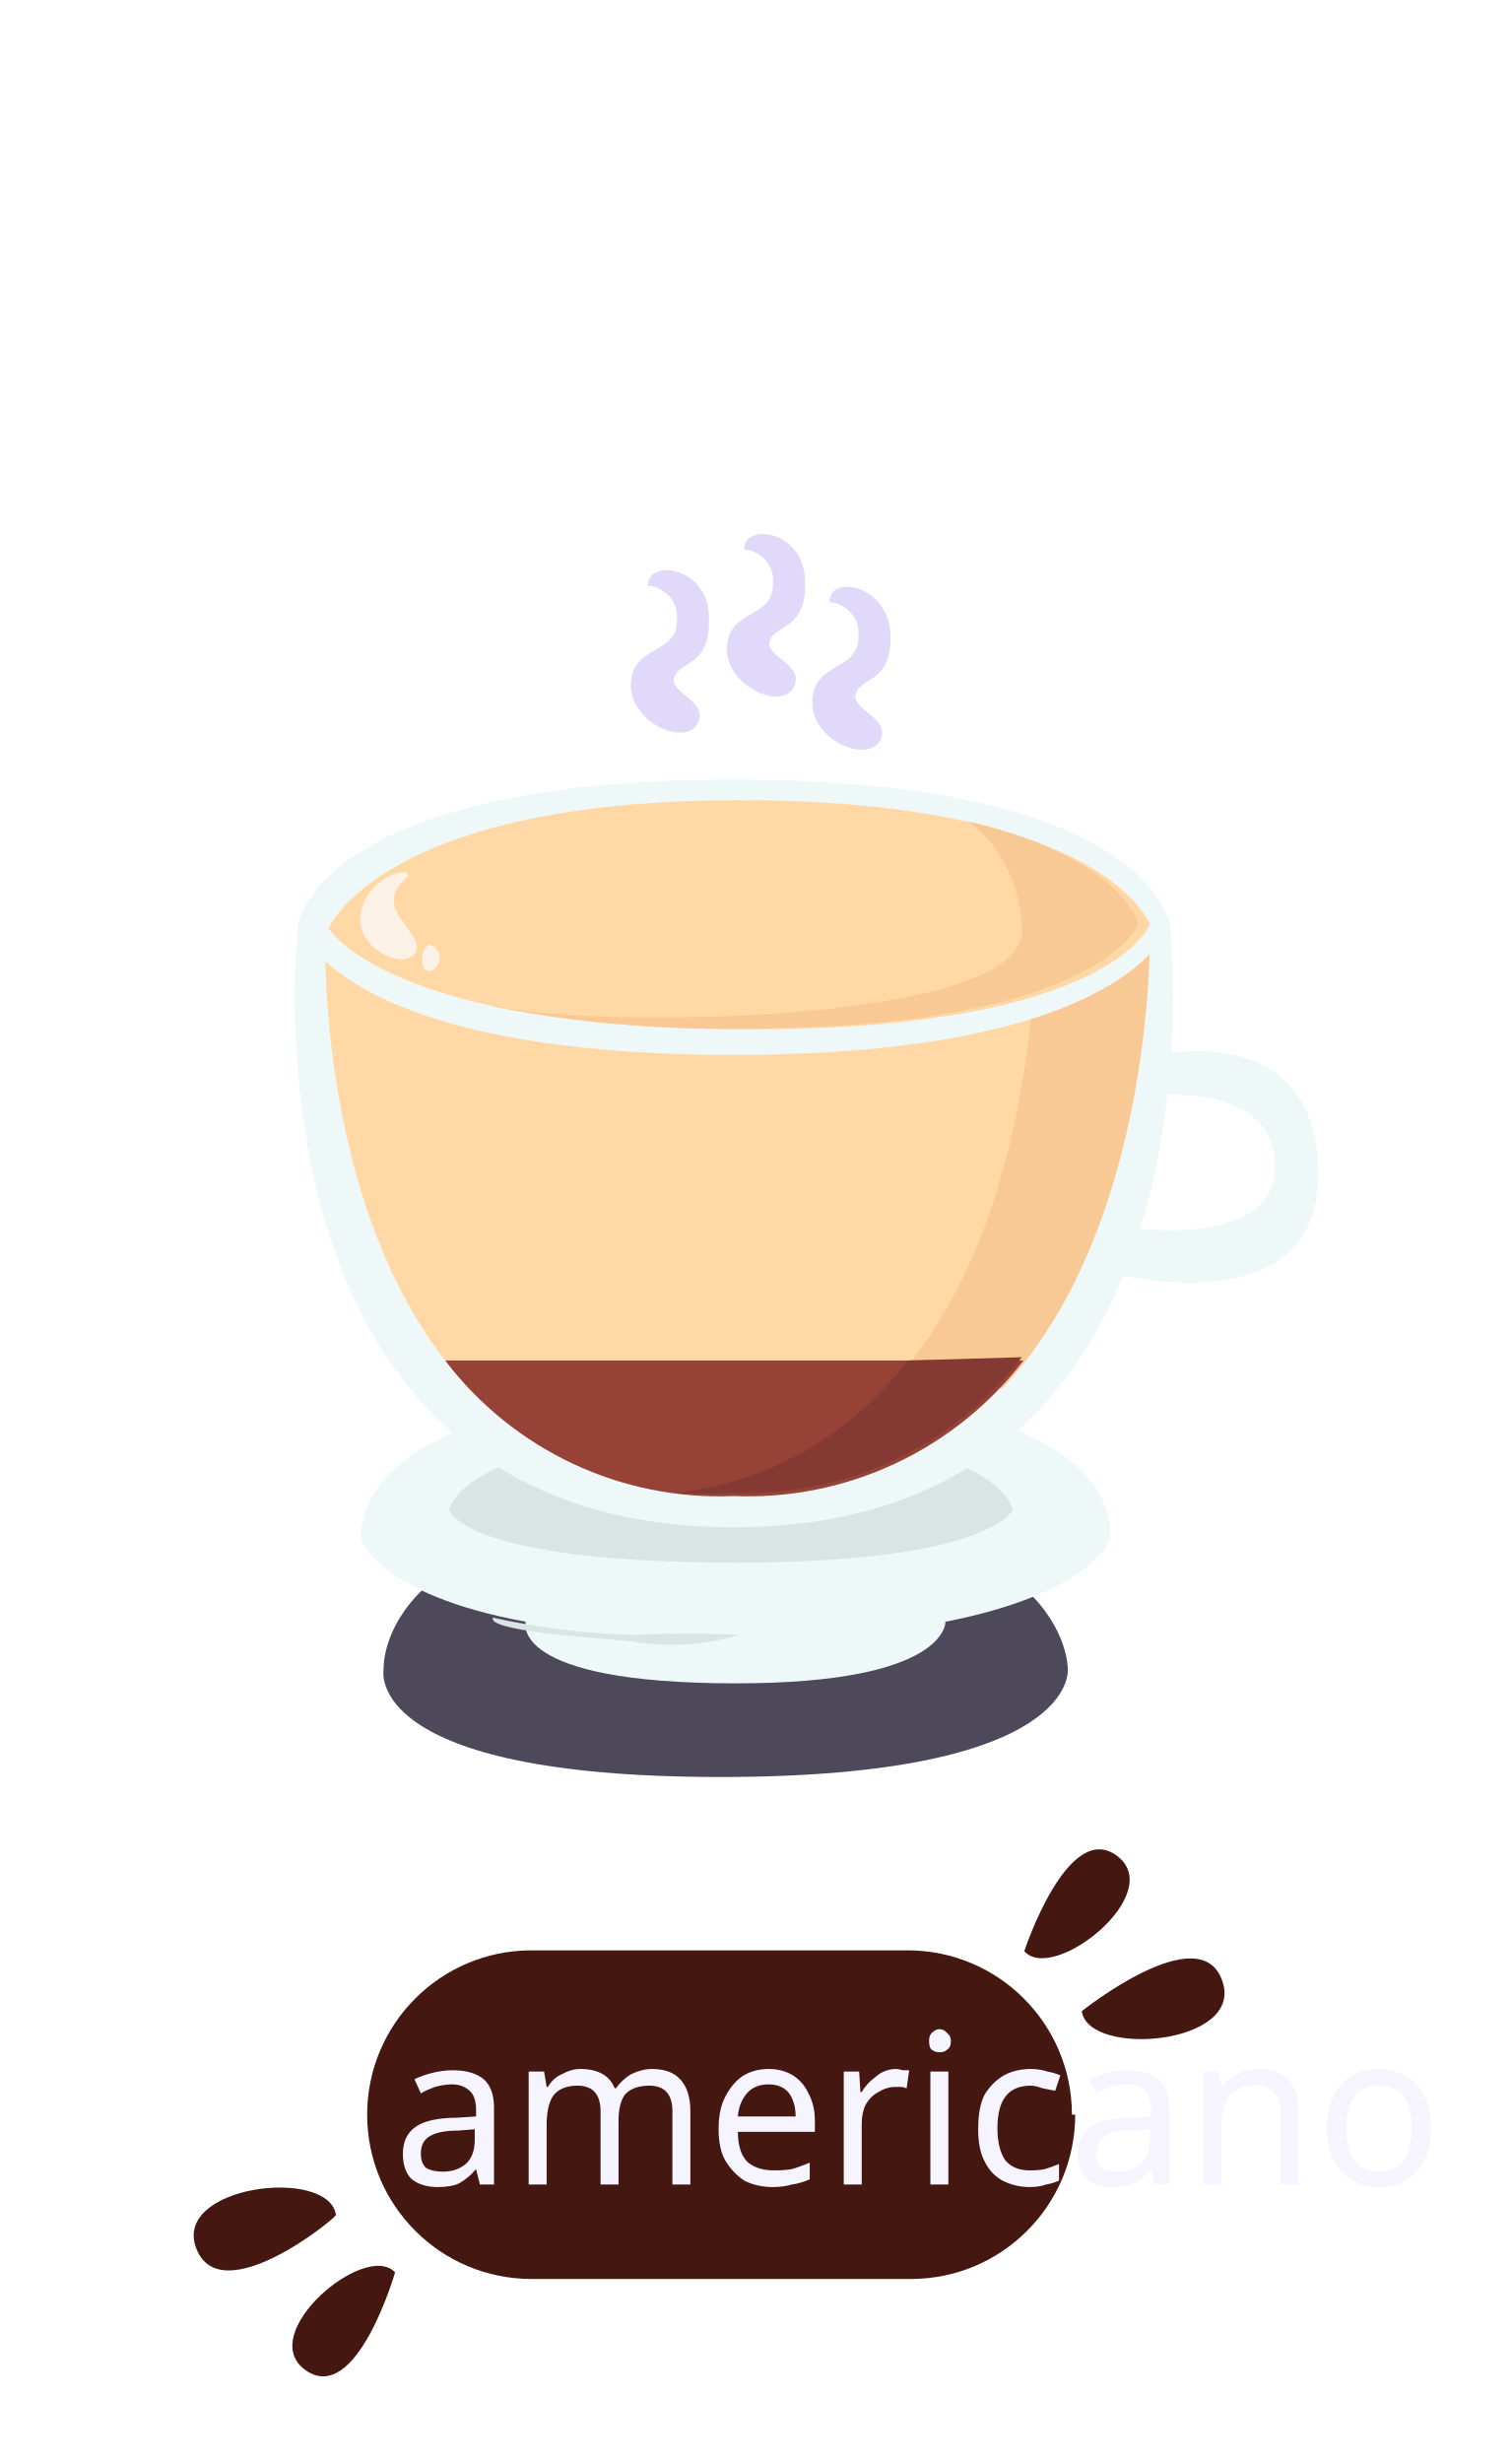
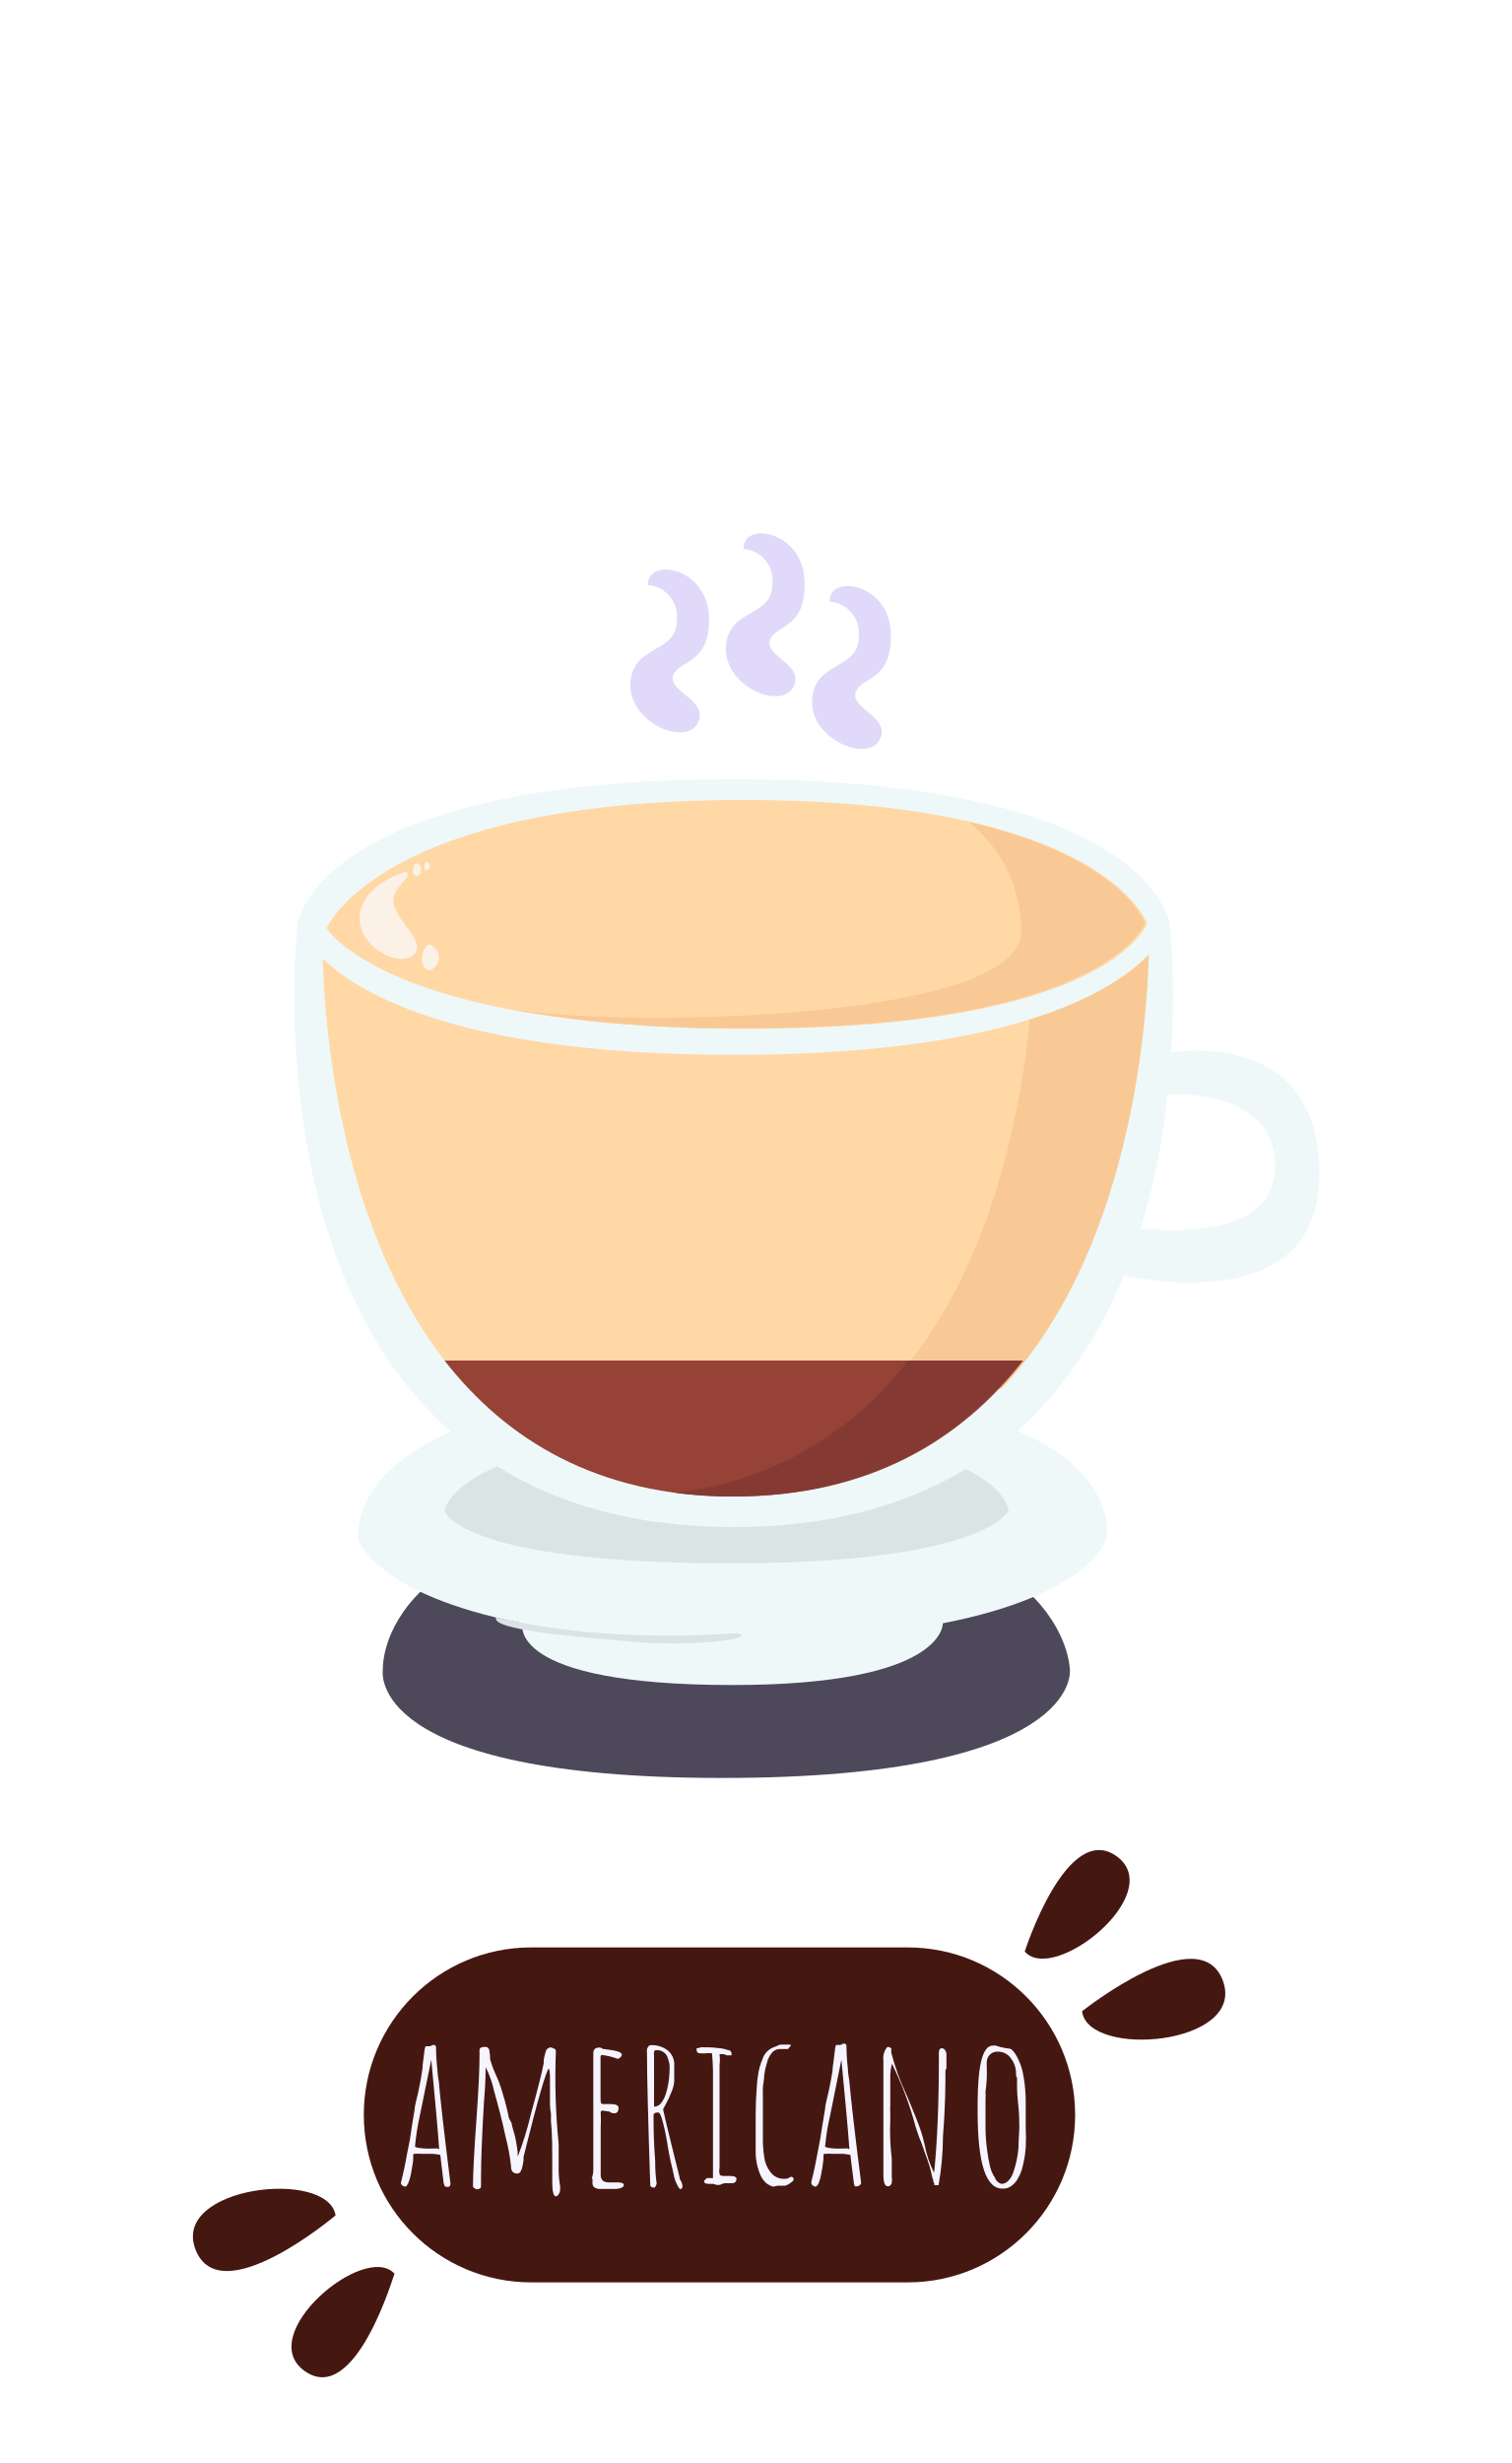
- <svg xmlns="http://www.w3.org/2000/svg" viewBox="0 0 18.4 29.98">
+ <svg xmlns="http://www.w3.org/2000/svg" viewBox="0 0 92.06 150">
  <defs>
-     <style>.cls-1{fill:none;}.cls-2{fill:#4d495b;}.cls-3{fill:#eef8f9;}.cls-4{fill:#dae4e5;}.cls-5{fill:#ffd8a6;}.cls-6{fill:#f9c995;}.cls-7{fill:#964236;}.cls-8{fill:#843a32;}.cls-9{fill:#fcf1e6;}.cls-10{fill:#e0d9f9;}.cls-11{fill:#451711;}.cls-12{font-size:2.56px;fill:#f5f4ff;font-family:AmaticSC-Regular, Amatic SC;}</style>
+     <style>.cls-1{fill:none;}.cls-2{fill:#4d495b;}.cls-3{fill:#eef8f9;}.cls-4{fill:#dae4e5;}.cls-5{fill:#ffd8a6;}.cls-6{fill:#f9c995;}.cls-7{fill:#964236;}.cls-8{fill:#843a32;}.cls-9{fill:#fcf1e6;}.cls-10{fill:#e0d9f9;}.cls-11{fill:#451711;}.cls-12{fill:#f5f4ff;}</style>
  </defs>
  <g id="coffee_types_illustration_pack" data-name="coffee types illustration pack">
-     <rect class="cls-1" width="18.4" height="29.98" rx="8" />
-     <path class="cls-2" d="M4.67,20.32s-.11-1.94,4.13-1.94S13,20.32,13,20.32s.14,1.31-4.23,1.31S4.67,20.32,4.67,20.32Z" />
-     <path class="cls-3" d="M9,16.92c-4.91,0-4.6,1.82-4.6,1.82s.2.67,2,1h0s-.22.75,2.56.75c2.59,0,2.55-.75,2.55-.75h0c1.79-.35,2-1,2-1S13.89,16.92,9,16.92Z" />
-     <path class="cls-4" d="M9,17.45c-3.41,0-3.53.93-3.53.93s.15.64,3.5.64c3.08,0,3.36-.64,3.36-.64S12.2,17.45,9,17.45Z" />
-     <path class="cls-4" d="M9,19.9a12.86,12.86,0,0,0-1.29,0A8.87,8.87,0,0,1,6,19.69c-.06.15,1,.23,1.69.29A2.89,2.89,0,0,0,9,19.9Z" />
-     <path class="cls-3" d="M14.06,12.84l-.1.5s1.56-.21,1.56.86-1.94.72-1.94.72l-.12.56s2.59.72,2.59-1.19S14.06,12.84,14.06,12.84Z" />
-     <path class="cls-3" d="M14.24,11.25H3.63s-.85,7.34,5.3,7.34S14.24,11.25,14.24,11.25Z" />
-     <path class="cls-5" d="M12.16,16.9c1.92-2,1.8-5.65,1.8-5.65h-10S3.8,14.88,5.71,16.9Z" />
-     <path class="cls-6" d="M14,11.25h-1.4s.12,3.63-1.79,5.65h1.39C14.1,14.88,14,11.25,14,11.25Z" />
-     <path class="cls-3" d="M8.93,9.49c-5.06,0-5.3,1.76-5.3,1.76s.42,1.59,5.3,1.59,5.31-1.59,5.31-1.59S14,9.49,8.93,9.49Z" />
-     <path class="cls-7" d="M5.42,16.56a4.19,4.19,0,0,0,3.51,1.65,4.23,4.23,0,0,0,3.53-1.65Z" />
-     <path class="cls-8" d="M11.05,16.56a4.08,4.08,0,0,1-2.83,1.61,5.12,5.12,0,0,0,.69,0,4.23,4.23,0,0,0,3.53-1.65Z" />
-     <path class="cls-5" d="M9,9.74C4.64,9.74,4,11.3,4,11.3s.72,1.23,5.13,1.23S14,11.25,14,11.25,13.45,9.74,9,9.74Z" />
-     <path class="cls-6" d="M11.8,10a1.71,1.71,0,0,1,.64,1.36c-.08,1.1-5.16,1.16-6.4.89H6a14.57,14.57,0,0,0,3,.27c4.41,0,4.86-1.28,4.86-1.28S13.66,10.44,11.8,10Z" />
-     <path class="cls-9" d="M4.8,10.91c0-.14.25-.26.14-.29s-.5.13-.55.52.48.66.65.48S4.73,11.17,4.8,10.91Z" />
-     <path class="cls-9" d="M5.08,10.51s0,0,0,.09,0,.07,0,.07,0,0,0-.08S5.08,10.51,5.08,10.51Z" />
-     <path class="cls-9" d="M5.2,10.61a0,0,0,0,0,0,0c0-.05,0-.05,0-.05s0,0,0,.05S5.2,10.61,5.2,10.61Z" />
-     <path class="cls-9" d="M5.24,11.5s-.1,0-.1.17.1.15.1.15a.17.17,0,0,0,0-.32Z" />
-     <path class="cls-10" d="M8.63,7.51c0-.61-.75-.72-.74-.38a.38.38,0,0,1,.35.43c0,.41-.54.29-.56.76s.66.77.81.49-.35-.37-.28-.57S8.66,8.11,8.63,7.51Z" />
-     <path class="cls-10" d="M9.8,7.07c0-.61-.75-.72-.74-.38a.38.38,0,0,1,.35.43c0,.41-.54.29-.56.76s.66.77.81.49S9.31,8,9.37,7.8,9.83,7.67,9.8,7.07Z" />
-     <path class="cls-10" d="M10.42,8.44c.06-.2.45-.13.42-.73s-.75-.72-.74-.38a.38.38,0,0,1,.35.43c0,.41-.54.29-.56.77s.66.76.82.49S10.35,8.64,10.42,8.44Z" />
-     <path class="cls-11" d="M13.09,25.74a2,2,0,0,1-2,2H6.47a2,2,0,0,1-2-2h0a2,2,0,0,1,2-2h4.58a2,2,0,0,1,2,2Z" />
-     <path class="cls-11" d="M13.6,22.59c.61.46-.78,1.56-1.13,1.16C12.47,23.75,13,22.14,13.6,22.59Z" />
-     <path class="cls-11" d="M14.88,24.11c.28.78-1.63.94-1.71.37C13.17,24.48,14.61,23.33,14.88,24.11Z" />
-     <path class="cls-11" d="M3.72,28.85c-.62-.44.73-1.58,1.09-1.19C4.81,27.66,4.34,29.29,3.72,28.85Z" />
-     <path class="cls-11" d="M2.39,27.37c-.3-.77,1.61-1,1.7-.41C4.09,27,2.69,28.14,2.39,27.37Z" />
-     <text class="cls-12" transform="translate(4.78 26.59)">americano</text>
+     <rect class="cls-1" x="-0.05" y="-0.09" width="92.17" height="150.17" rx="8" />
+     <path class="cls-2" d="M23.32,101.69S22.78,92,44,92s21.17,9.74,21.17,9.74.7,6.54-21.17,6.54S23.32,101.69,23.32,101.69Z" />
+     <path class="cls-3" d="M44.88,84.63c-24.61,0-23.05,9.14-23.05,9.14s1,3.34,10,5.09h0s-1.08,3.76,12.8,3.76c13,0,12.8-3.76,12.8-3.76h0c9-1.75,9.95-5.09,9.95-5.09S69.49,84.63,44.88,84.63Z" />
+     <path class="cls-4" d="M44.76,87.33C27.7,87.33,27.08,92,27.08,92s.75,3.21,17.52,3.21C60.06,95.19,61.44,92,61.44,92S61.06,87.33,44.76,87.33Z" />
+     <path class="cls-4" d="M45.16,99.57c-.17-.29-1.47.17-6.42,0a44.2,44.2,0,0,1-8.52-1.06c-.33.75,4.91,1.19,8.43,1.48S45.32,99.87,45.16,99.57Z" />
+     <path class="cls-3" d="M70.37,64.24l-.5,2.48s7.8-1.06,7.8,4.33S68,74.64,68,74.64l-.63,2.78s13,3.65,13-5.92S70.37,64.24,70.37,64.24Z" />
+     <path class="cls-3" d="M71.25,56.24H18.13S13.85,93,44.69,93,71.25,56.24,71.25,56.24Z" />
+     <path class="cls-5" d="M60.86,84.57c9.6-10.11,9-28.33,9-28.33H19.64S19,74.46,28.55,84.57Z" />
+     <path class="cls-6" d="M70,56.24H63s.59,18.22-9,28.33h7C70.56,74.46,70,56.24,70,56.24Z" />
+     <path class="cls-3" d="M44.69,47.46c-25.38,0-26.56,8.78-26.56,8.78s2.1,8,26.56,8,26.56-8,26.56-8S70.08,47.46,44.69,47.46Z" />
+     <path class="cls-7" d="M27.08,82.86c3.72,4.78,9.28,8.28,17.61,8.28s13.91-3.5,17.64-8.28Z" />
+     <path class="cls-8" d="M55.31,82.86a20.73,20.73,0,0,1-14.18,8.06,27.33,27.33,0,0,0,3.46.22c8.33,0,13.9-3.5,17.64-8.28Z" />
+     <path class="cls-5" d="M45.24,48.72c-22.07,0-25.34,7.8-25.34,7.8s3.6,6.13,25.68,6.13,24.29-6.41,24.29-6.41S67.31,48.72,45.24,48.72Z" />
+     <path class="cls-6" d="M59,50.06a8.48,8.48,0,0,1,3.2,6.8c-.38,5.48-25.82,5.79-32,4.45v0a76.19,76.19,0,0,0,15.24,1.31c22.07,0,24.29-6.41,24.29-6.41S68.37,52.23,59,50.06Z" />
+     <path class="cls-9" d="M24,54.57c.18-.71,1.26-1.32.72-1.48,0,0-2.55.69-2.8,2.6s2.42,3.32,3.3,2.44S23.65,55.85,24,54.57Z" />
+     <path class="cls-9" d="M25.38,52.57s-.22,0-.22.42.22.36.22.36a.38.38,0,0,0,.28-.39A.37.37,0,0,0,25.38,52.57Z" />
+     <path class="cls-9" d="M26,53a.24.24,0,0,0,.18-.26.23.23,0,0,0-.18-.25s-.15,0-.15.28S26,53,26,53Z" />
+     <path class="cls-9" d="M26.18,57.52s-.47.11-.47.86.47.72.47.72a.84.84,0,0,0,0-1.58Z" />
+     <path class="cls-10" d="M43.18,37.52c-.12-3-3.77-3.59-3.71-1.89a1.92,1.92,0,0,1,1.76,2.14c0,2.08-2.7,1.45-2.83,3.84s3.34,3.84,4.09,2.45S40.73,42.17,41,41.17,43.31,40.54,43.18,37.52Z" />
+     <path class="cls-10" d="M49,35.31c-.13-3-3.78-3.58-3.71-1.88a1.92,1.92,0,0,1,1.76,2.14c0,2.07-2.71,1.44-2.83,3.84s3.33,3.83,4.09,2.45S46.58,40,46.9,39,49.16,38.34,49,35.31Z" />
+     <path class="cls-10" d="M52.12,42.17c.31-1,2.26-.62,2.14-3.65s-3.78-3.58-3.72-1.88a1.92,1.92,0,0,1,1.77,2.14c0,2.07-2.71,1.44-2.84,3.84s3.34,3.83,4.1,2.45S51.8,43.18,52.12,42.17Z" />
+     <path class="cls-11" d="M65.49,128.84A10.2,10.2,0,0,1,55.29,139H32.36a10.2,10.2,0,0,1-10.2-10.2h0a10.2,10.2,0,0,1,10.2-10.2H55.29a10.2,10.2,0,0,1,10.2,10.2Z" />
+     <path class="cls-11" d="M68.06,113.08c3,2.28-3.89,7.79-5.64,5.77C62.42,118.85,65,110.79,68.06,113.08Z" />
+     <path class="cls-11" d="M74.5,120.66c1.38,3.9-8.22,4.72-8.59,1.83C65.91,122.49,73.11,116.75,74.5,120.66Z" />
+     <path class="cls-11" d="M18.56,144.4c-3.11-2.2,3.66-7.9,5.47-5.93C24,138.47,21.66,146.6,18.56,144.4Z" />
+     <path class="cls-11" d="M11.91,137c-1.5-3.86,8.07-4.95,8.53-2.08C20.44,134.92,13.4,140.87,11.91,137Z" />
+     <path class="cls-12" d="M27.1,133.15s-.06-.1-.08-.23c-.08-.63-.12-1-.14-1.17l-.06-.51a2.56,2.56,0,0,0-.64-.07l-.47,0a3.15,3.15,0,0,0-.45,0,.08.08,0,0,0-.09.06s0,0,0,0l0,.26c0,.15-.06.46-.14.92a2.75,2.75,0,0,1-.16.54c-.07.14-.13.22-.19.22a.34.34,0,0,1-.17-.07.2.2,0,0,1-.09-.15v0l0,0c.15-.6.28-1.21.38-1.81l.16-.79.15-1,.14-.84c0-.23.12-.61.23-1.12s.2-1,.22-1.19a3.56,3.56,0,0,0,.05-.48l.09-.71a1.22,1.22,0,0,1,.08-.39h.18a.32.32,0,0,0,.23-.07.3.3,0,0,1,.16,0,.17.17,0,0,1,.07.14,12.69,12.69,0,0,0,.09,1.41c0,.27.06.5.08.68q.14,1.65.71,6.21v0a.21.21,0,0,1-.1.19A.38.38,0,0,1,27.1,133.15Zm-.35-2.26c-.08-1.23-.25-3-.48-5.45l-.7,3.42a14.57,14.57,0,0,0-.29,1.86c0,.05.16.09.49.12s.61,0,.85,0Z" />
+     <path class="cls-12" d="M33.64,132.93v-.85c0-1.23,0-2.19-.08-2.88l0-.48a3.06,3.06,0,0,1-.06-.56c0-.29,0-.56,0-.8l0-.79a2.2,2.2,0,0,0-.06-.6c-.17.11-.69,1.92-1.55,5.39v.2a3.53,3.53,0,0,1-.1.51.75.75,0,0,1-.11.22.23.23,0,0,1-.16.08.38.38,0,0,1-.3-.11.47.47,0,0,1-.09-.32,11.88,11.88,0,0,0-.33-1.79c-.21-1-.45-1.9-.7-2.79a6,6,0,0,0-.52-1.47c0,.3,0,1-.1,2.11q-.18,3-.18,4.65v.51c0,.11-.12.17-.27.17a.42.42,0,0,1-.13-.07c-.06,0-.09-.09-.09-.11,0-.77.07-2.12.21-4.06s.19-3.14.19-4a.5.5,0,0,0,0-.12.27.27,0,0,1,0-.12c0-.13.11-.19.33-.19a.23.23,0,0,1,.26.19,2.57,2.57,0,0,1,.05.39v.15a5.82,5.82,0,0,0,.37,1,7.66,7.66,0,0,1,.37,1c.06.2.1.37.15.5.13.49.22.86.26,1.1l.17.33c0,.13.08.34.16.63s.13.59.16.8a3,3,0,0,1,.05.59,20.11,20.11,0,0,0,.81-2.63c.44-1.6.69-2.62.77-3.07a.12.12,0,0,0,0-.07.74.74,0,0,1,0-.12,3.73,3.73,0,0,1,.12-.5.33.33,0,0,1,.3-.26.43.43,0,0,1,.21.08c.08,0,.11.1.11.15a40.63,40.63,0,0,0,.17,5.66v.67c0,.2,0,.42,0,.68a6.16,6.16,0,0,0,.09,1.23l0,0,0,.06s0,.07,0,.12a.6.6,0,0,1-.08.28.26.26,0,0,1-.2.14C33.73,133.75,33.64,133.48,33.64,132.93Zm-.17-7h0Z" />
+     <path class="cls-12" d="M36.09,133v-.17a.66.66,0,0,0,0-.15l-.05,0a1.46,1.46,0,0,0,.1-.53c0-.19,0-.48,0-.84l0-.85c0-.43,0-1.07,0-1.92s0-1.41,0-1.94l0-.77c0-.23,0-.49,0-.77a.38.38,0,0,1,.09-.28.43.43,0,0,1,.28-.08.28.28,0,0,1,.2.08l.38.05a2.67,2.67,0,0,1,.55.11c.16.06.24.12.24.2s-.08.17-.24.25a4,4,0,0,0-1-.24l-.06.08c0,.07,0,.26,0,.55s0,.7,0,1,0,.63,0,1,.06.36.18.36l.2,0h.22c.34,0,.5.08.5.23a.45.45,0,0,1-.06.24.22.22,0,0,1-.19.09.4.4,0,0,1-.3-.1l-.41-.06h-.06l-.07.06v0a10,10,0,0,1,0,1c0,.34,0,.64,0,.91l0,.91c0,.34,0,.68,0,1a.51.51,0,0,0,.13.39.65.65,0,0,0,.42.1h.23l.26,0c.25,0,.37.06.37.17s-.19.23-.56.23h-1C36.19,133.25,36.11,133.16,36.09,133Z" />
+     <path class="cls-12" d="M41.35,133.24a2.35,2.35,0,0,1-.33-.89c-.12-.48-.24-1-.34-1.61a14.3,14.3,0,0,0-.29-1.45c-.11-.43-.2-.64-.3-.64h0c-.19,0-.28.06-.28.18,0,.61,0,1.55.1,2.8A9.47,9.47,0,0,0,40,133l-.1.22h-.18l-.11-.1c-.13-3.95-.2-6.65-.2-8.08a.86.86,0,0,1,0-.24.4.4,0,0,1,.08-.16.2.2,0,0,1,.18-.09,1.62,1.62,0,0,1,1,.32,1.1,1.1,0,0,1,.4.92v.94a1.83,1.83,0,0,1-.16.65,6,6,0,0,1-.35.76l-.17.32c.09.44.28,1.22.56,2.35s.43,1.74.45,1.81l0,.06a.76.76,0,0,0,.08.15.74.74,0,0,1,.09.31c0,.12-.05.18-.14.18Zm-1.08-5.16a1.85,1.85,0,0,0,.31-.63,5,5,0,0,0,.2-1.24,3.28,3.28,0,0,0,0-.49,2.52,2.52,0,0,0-.11-.41.68.68,0,0,0-.73-.45s-.08,0-.1.11a.59.59,0,0,0,0,.23c0,.57,0,1.09,0,1.55s0,1,0,1.55l0,0A.55.55,0,0,0,40.27,128.08Z" />
+     <path class="cls-12" d="M43.45,133h-.2c-.19,0-.31,0-.36-.13a.17.17,0,0,1,.1-.15l.06-.07h.38l0-.05,0-.12,0-.15c0-.52,0-1,0-1.4l0-.47,0-.94q0-.5,0-1.5l0-1.49a13.6,13.6,0,0,0-.06-1.48,1.24,1.24,0,0,0-.39,0h-.31c-.16,0-.24-.07-.24-.22s0-.06.11-.1a.64.64,0,0,1,.2-.05c.32,0,.65,0,1,.05a2.07,2.07,0,0,1,.59.12c.16,0,.23.12.23.22a.27.27,0,0,1,0,.1l-.29,0a.65.65,0,0,0-.37-.07l-.07,0a2.85,2.85,0,0,1,0,.68c0,.56,0,1.07,0,1.52l0,1.53c0,.38,0,.85,0,1.4s0,1.09,0,1.41v.16a1.55,1.55,0,0,0,0,.23.84.84,0,0,0,0,.36v0c0,.09.09.13.28.13l.19,0h.19c.25,0,.37.07.37.18a.25.25,0,0,1-.07.19.28.28,0,0,1-.21.07l-.2,0-.22,0A.56.56,0,0,0,44,133a.56.56,0,0,1-.23.07C43.6,133.08,43.48,133,43.45,133Z" />
+     <path class="cls-12" d="M47.09,133.17a1.22,1.22,0,0,1-.41-.21,1.39,1.39,0,0,1-.33-.43,3.57,3.57,0,0,1-.32-1.47c0-.29,0-.55,0-.77v-1.46q0-.84.06-1.62a7.45,7.45,0,0,1,.11-1,4,4,0,0,1,.24-.79,1.13,1.13,0,0,1,.75-.76l.32-.14h.59l.06,0,0,0s0,0,0,0,0,0,0,.07l-.16.2h-.54a.59.59,0,0,0-.44.23,1.42,1.42,0,0,0-.3.6,4.31,4.31,0,0,0-.17.76c0,.29-.07.54-.08.75s0,.46,0,.57l0,.06c0,.48,0,.91,0,1.3l0,1.29a6.56,6.56,0,0,0,.08,1,1.82,1.82,0,0,0,.37.92,1,1,0,0,0,.91.42.45.45,0,0,0,.32-.12c.13,0,.19.05.19.14s-.05.13-.16.21a1.23,1.23,0,0,1-.33.19H47.4Z" />
+     <path class="cls-12" d="M52.08,133.15a.38.38,0,0,1-.07-.23l-.15-1.17-.06-.51a2.51,2.51,0,0,0-.64-.07l-.46,0a3.39,3.39,0,0,0-.45,0,.08.08,0,0,0-.09.06.06.06,0,0,1,0,0l0,.26a8.32,8.32,0,0,1-.14.92,2.25,2.25,0,0,1-.15.54c-.07.14-.14.22-.2.22a.31.31,0,0,1-.16-.07.2.2,0,0,1-.09-.15v-.08c.16-.6.28-1.21.39-1.81l.15-.79.16-1,.14-.84c0-.23.12-.61.23-1.12s.19-1,.22-1.19c0,0,0-.18.05-.48s.06-.56.09-.71a1.37,1.37,0,0,1,.07-.39h.18a.3.3,0,0,0,.23-.07.28.28,0,0,1,.16,0,.17.17,0,0,1,.07.14,12.69,12.69,0,0,0,.09,1.41c0,.27.06.5.08.68.1,1.1.33,3.17.72,6.21v0a.21.21,0,0,1-.1.19A.44.44,0,0,1,52.08,133.15Zm-.34-2.26c-.09-1.23-.25-3-.49-5.45l-.69,3.42a13.51,13.51,0,0,0-.3,1.86c0,.05.16.09.49.12s.61,0,.86,0Z" />
+     <path class="cls-12" d="M56.94,133.06a1.1,1.1,0,0,1-.09-.23.35.35,0,0,0-.05-.18l0,0a8.78,8.78,0,0,0-.44-1.48l-.23-.66a6.61,6.61,0,0,1-.25-.66l-.1-.3a20.62,20.62,0,0,0-1.45-3.87,3.24,3.24,0,0,0-.1.9c0,.2,0,.37,0,.52l0,.5,0,.3c0,.1,0,.2,0,.31a3.48,3.48,0,0,0,0,.49l0,.41h0a14.32,14.32,0,0,0,.09,2.36v1.15a.54.54,0,0,1,0,.27.24.24,0,0,1-.07.18.21.21,0,0,1-.17.08q-.27,0-.27-.69l0-.41c0-.13,0-.27,0-.43,0-.41,0-1,0-1.84s0-1.44,0-1.85q0-.37,0-1.14c0-.51,0-.88,0-1.13v-.17a1.08,1.08,0,0,1,.23-.82l0,0,.13,0,.12.08a.18.18,0,0,1,0,.12l0,.07a.25.25,0,0,0,0,.07,14.68,14.68,0,0,0,.92,2.55c.49,1.15.79,1.92.91,2.3s.15.56.21.79a6.25,6.25,0,0,0,.57,1.68l0,0q.29-2.85.29-7v-.15a.81.81,0,0,1,0-.17q0-.27.18-.27a.26.26,0,0,1,.2.12.44.44,0,0,1,.08.25v.86l-.06.11c0,.81,0,2.14-.15,4a17.2,17.2,0,0,1-.27,3l-.21,0h0l-.12,0A.16.16,0,0,1,56.94,133.06Z" />
+     <path class="cls-12" d="M59.55,128.61v-.45c0-2.39.31-3.58.92-3.58a.54.54,0,0,1,.18,0,3.93,3.93,0,0,0,.81.18c.16,0,.32.2.49.5a3.71,3.71,0,0,1,.4,1.22,8.76,8.76,0,0,1,.13,1.55l0,.06c0,.28,0,.54,0,.76v.77a10.6,10.6,0,0,1,0,1.18,6.73,6.73,0,0,1-.25,1.37,2.86,2.86,0,0,1-.27.58,1.31,1.31,0,0,1-.36.38.79.79,0,0,1-.5.16C60.05,133.33,59.55,131.75,59.55,128.61Zm2.19,3.64a6.22,6.22,0,0,0,.3-1.46c0-.51.05-.93.05-1.23s0-.85-.08-1.52-.06-1.25-.06-1.51l-.06-.1,0-.07a1.54,1.54,0,0,0-.31-1,.93.93,0,0,0-.77-.41.64.64,0,0,0-.7.56,5,5,0,0,0,0,.55,7.13,7.13,0,0,1-.08,1.3,5.67,5.67,0,0,1,0,.6l0,.6c0,.19,0,.36,0,.5v.52a10.4,10.4,0,0,0,.1,1.38,8,8,0,0,0,.18,1,2.23,2.23,0,0,0,.3.68A.56.56,0,0,0,61,133C61.33,133,61.58,132.72,61.74,132.25Z" />
  </g>
</svg>
